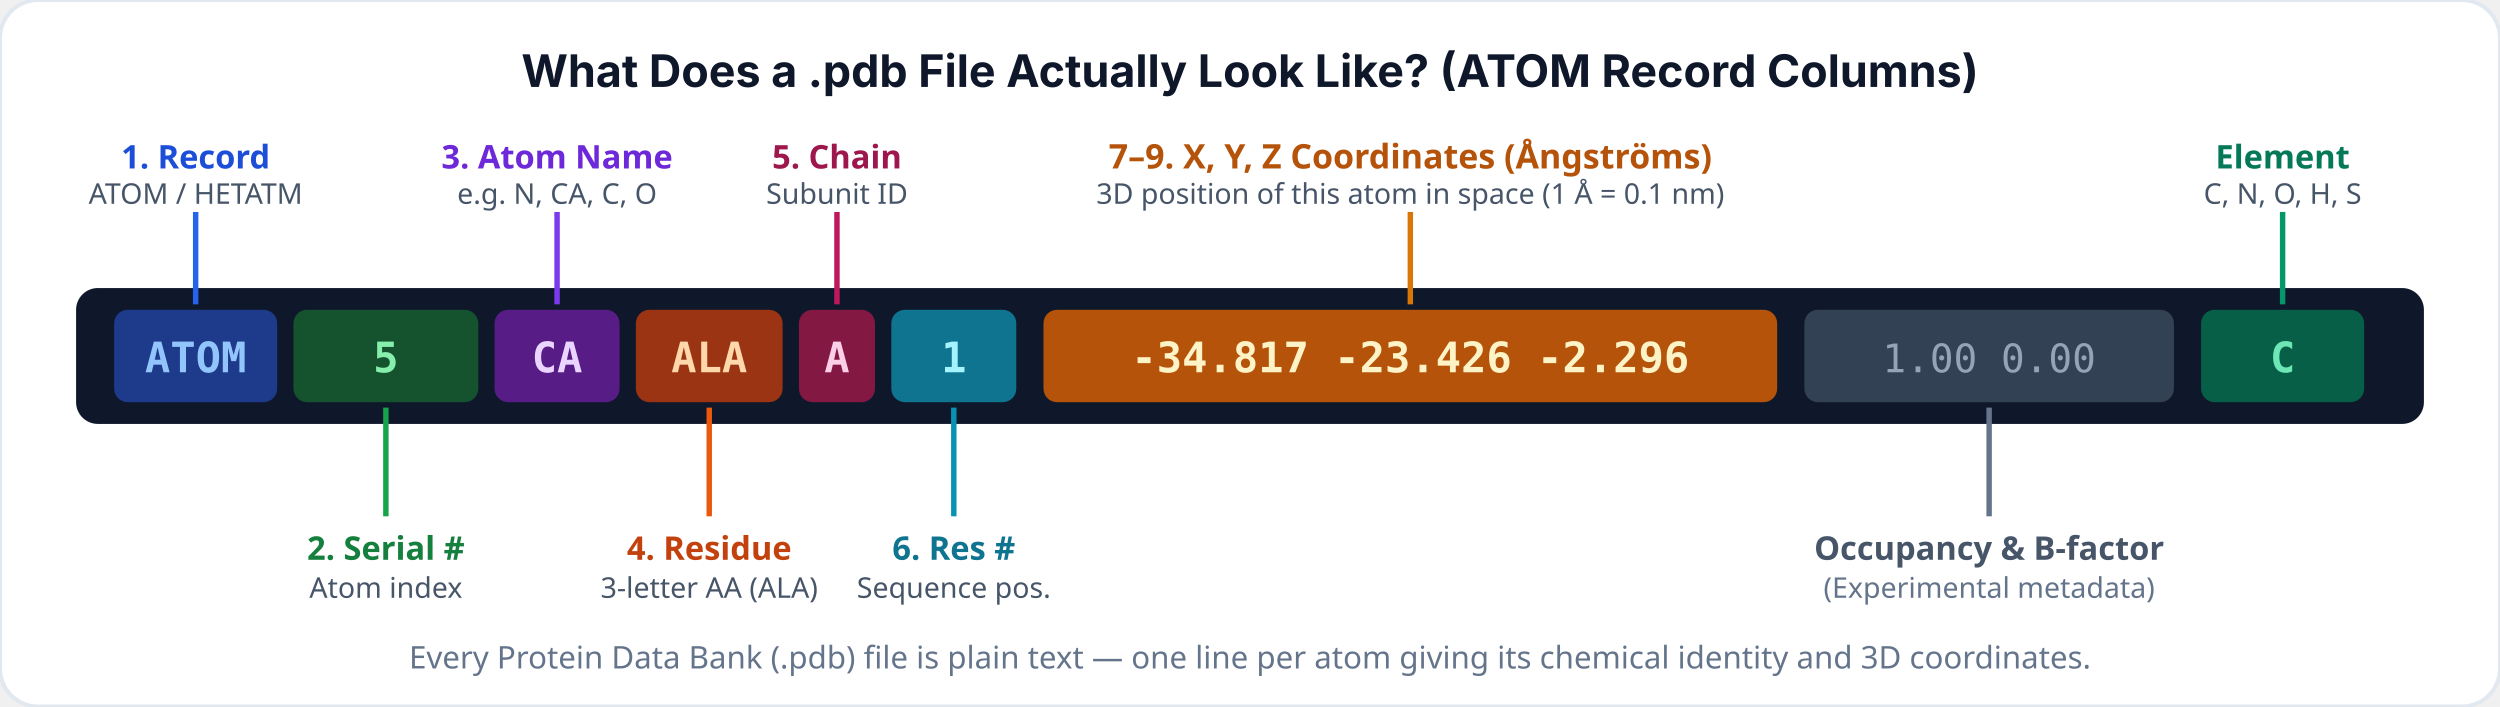
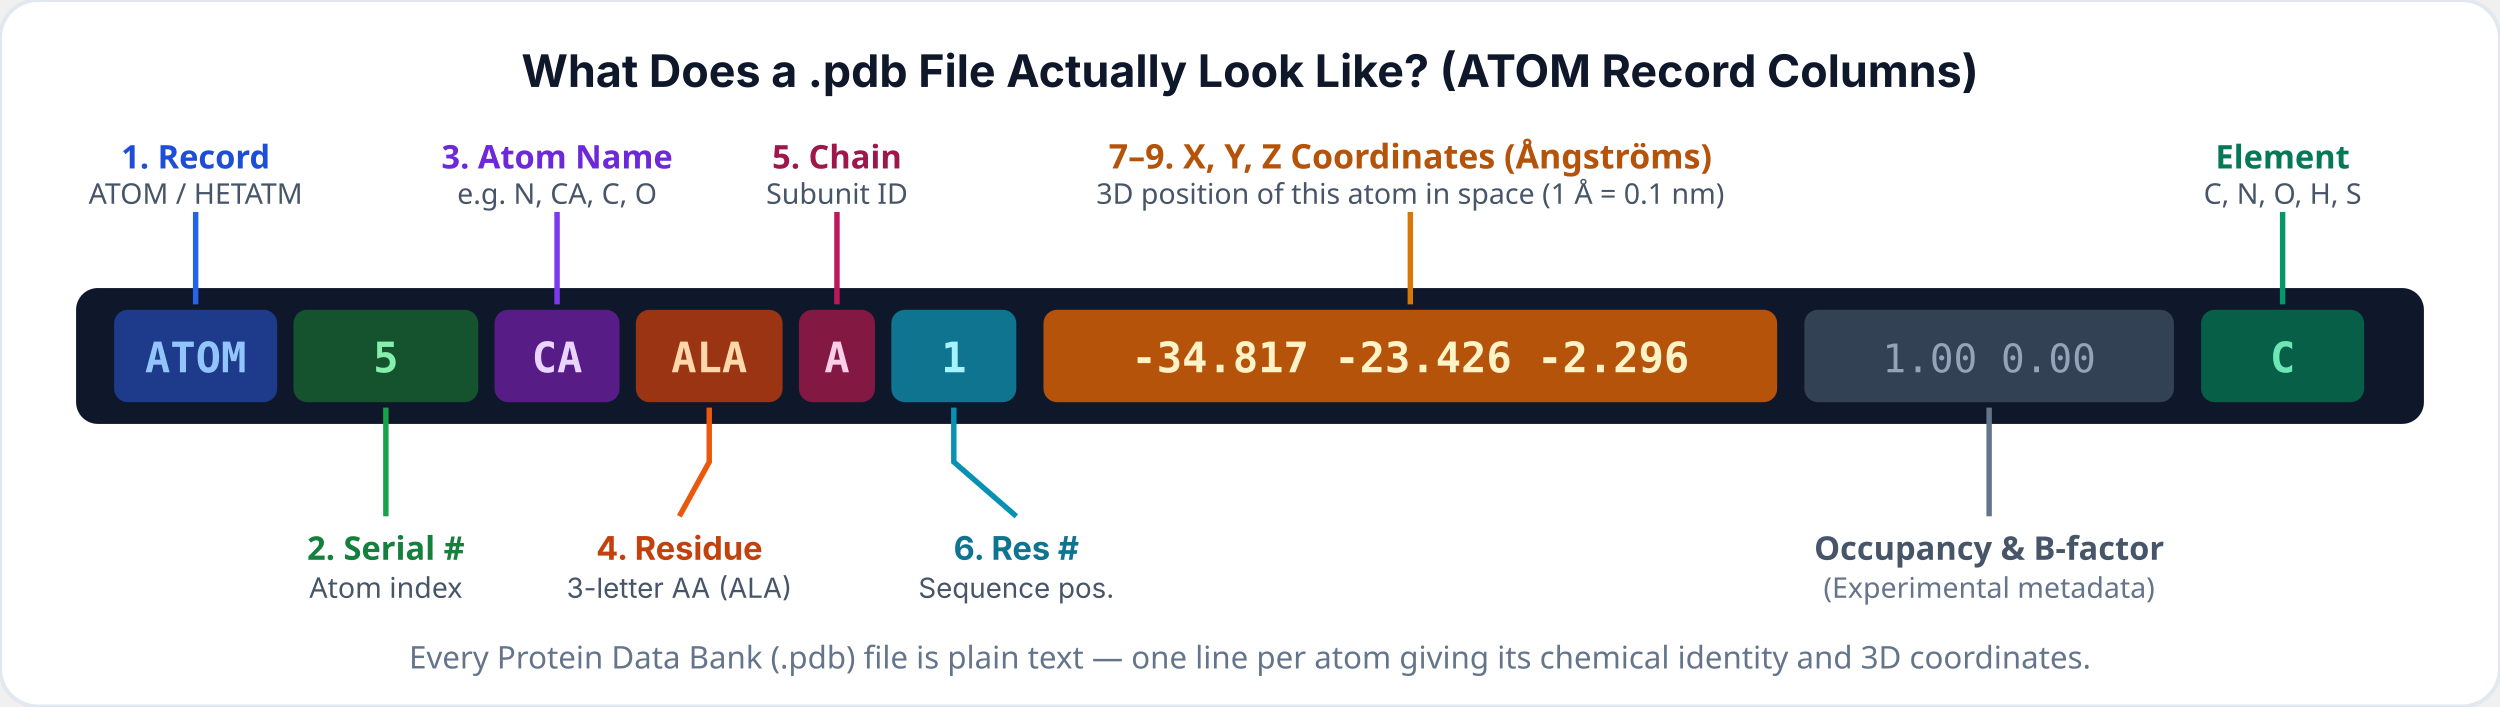
<svg xmlns="http://www.w3.org/2000/svg" viewBox="0 0 920 260" width="920" height="260" role="img" aria-label="Anatomy of a PDB file ATOM record showing columns for record type, serial, atom name, residue name, chain, residue number, X Y Z coordinates, and element">
  <rect width="920" height="260" rx="14" fill="#ffffff" stroke="#e2e8f0" stroke-width="1.5" />
  <text x="460" y="32" text-anchor="middle" font-family="system-ui, -apple-system, sans-serif" font-size="16.5" font-weight="700" fill="#0f172a">What Does a .pdb File Actually Look Like? (ATOM Record Columns)</text>
  <rect x="28" y="106" width="864" height="50" rx="8" fill="#0f172a" />
  <rect x="42" y="114" width="60" height="34" rx="5" fill="#1e3a8a" />
  <rect x="108" y="114" width="68" height="34" rx="5" fill="#14532d" />
  <rect x="182" y="114" width="46" height="34" rx="5" fill="#581c87" />
  <rect x="234" y="114" width="54" height="34" rx="5" fill="#9a3412" />
  <rect x="294" y="114" width="28" height="34" rx="5" fill="#831843" />
  <rect x="328" y="114" width="46" height="34" rx="5" fill="#0e7490" />
  <rect x="384" y="114" width="270" height="34" rx="5" fill="#b45309" />
  <rect x="664" y="114" width="136" height="34" rx="5" fill="#334155" />
  <rect x="810" y="114" width="60" height="34" rx="5" fill="#065f46" />
  <text x="72" y="137" text-anchor="middle" font-family="monospace" font-size="15.5" font-weight="700" fill="#93c5fd">ATOM</text>
  <text x="142" y="137" text-anchor="middle" font-family="monospace" font-size="15.5" font-weight="700" fill="#86efac">5</text>
  <text x="205" y="137" text-anchor="middle" font-family="monospace" font-size="15.5" font-weight="700" fill="#e9d5ff">CA</text>
  <text x="261" y="137" text-anchor="middle" font-family="monospace" font-size="15.5" font-weight="700" fill="#fed7aa">ALA</text>
  <text x="308" y="137" text-anchor="middle" font-family="monospace" font-size="15.5" font-weight="700" fill="#fbcfe8">A</text>
  <text x="351" y="137" text-anchor="middle" font-family="monospace" font-size="15.5" font-weight="700" fill="#a5f3fc">1</text>
  <text x="519" y="137" text-anchor="middle" font-family="monospace" font-size="15.5" font-weight="700" fill="#fef3c7">-34.817  -23.426   -2.296</text>
  <text x="732" y="137" text-anchor="middle" font-family="monospace" font-size="14.5" fill="#94a3b8">1.00   0.00</text>
  <text x="840" y="137" text-anchor="middle" font-family="monospace" font-size="15.5" font-weight="700" fill="#6ee7b7">C</text>
  <line x1="72" y1="112" x2="72" y2="78" stroke="#2563eb" stroke-width="2" />
  <text x="72" y="62" text-anchor="middle" font-family="system-ui, sans-serif" font-size="12" font-weight="700" fill="#1d4ed8">1. Record</text>
  <text x="72" y="75" text-anchor="middle" font-family="system-ui, sans-serif" font-size="10.5" fill="#475569">ATOM / HETATM</text>
  <line x1="205" y1="112" x2="205" y2="78" stroke="#7c3aed" stroke-width="2" />
  <text x="205" y="62" text-anchor="middle" font-family="system-ui, sans-serif" font-size="12" font-weight="700" fill="#6d28d9">3. Atom Name</text>
  <text x="205" y="75" text-anchor="middle" font-family="system-ui, sans-serif" font-size="10.5" fill="#475569">e.g. N, CA, C, O</text>
  <line x1="308" y1="112" x2="308" y2="78" stroke="#be185d" stroke-width="2" />
  <text x="308" y="62" text-anchor="middle" font-family="system-ui, sans-serif" font-size="12" font-weight="700" fill="#9d174d">5. Chain</text>
  <text x="308" y="75" text-anchor="middle" font-family="system-ui, sans-serif" font-size="10.5" fill="#475569">Subunit ID</text>
  <line x1="519" y1="112" x2="519" y2="78" stroke="#d97706" stroke-width="2" />
  <text x="519" y="62" text-anchor="middle" font-family="system-ui, sans-serif" font-size="12.5" font-weight="700" fill="#b45309">7–9. X, Y, Z Coordinates (Ångströms)</text>
  <text x="519" y="75" text-anchor="middle" font-family="system-ui, sans-serif" font-size="10.5" fill="#475569">3D position of this atom in space (1 Å = 0.1 nm)</text>
  <line x1="840" y1="112" x2="840" y2="78" stroke="#059669" stroke-width="2" />
  <text x="840" y="62" text-anchor="middle" font-family="system-ui, sans-serif" font-size="12" font-weight="700" fill="#047857">Element</text>
  <text x="840" y="75" text-anchor="middle" font-family="system-ui, sans-serif" font-size="10.5" fill="#475569">C, N, O, H, S</text>
  <line x1="142" y1="150" x2="142" y2="190" stroke="#16a34a" stroke-width="2" />
  <text x="142" y="206" text-anchor="middle" font-family="system-ui, sans-serif" font-size="12" font-weight="700" fill="#15803d">2. Serial #</text>
  <text x="142" y="220" text-anchor="middle" font-family="system-ui, sans-serif" font-size="10.5" fill="#475569">Atom index</text>
-   <line x1="261" y1="150" x2="261" y2="190" stroke="#ea580c" stroke-width="2" />
-   <text x="261" y="206" text-anchor="middle" font-family="system-ui, sans-serif" font-size="12" font-weight="700" fill="#c2410c">4. Residue</text>
-   <text x="261" y="220" text-anchor="middle" font-family="system-ui, sans-serif" font-size="10.5" fill="#475569">3-letter AA (ALA)</text>
-   <line x1="351" y1="150" x2="351" y2="190" stroke="#0891b2" stroke-width="2" />
-   <text x="351" y="206" text-anchor="middle" font-family="system-ui, sans-serif" font-size="12" font-weight="700" fill="#0e7490">6. Res #</text>
-   <text x="351" y="220" text-anchor="middle" font-family="system-ui, sans-serif" font-size="10.5" fill="#475569">Sequence pos.</text>
+   <polyline points="261,150 261,170 250,190" fill="none" stroke="#ea580c" stroke-width="2" />
+   <text x="250" y="206" text-anchor="middle" font-family="system-ui, -apple-system, sans-serif" font-size="12" font-weight="700" fill="#c2410c">4. Residue</text>
+   <text x="250" y="220" text-anchor="middle" font-family="system-ui, -apple-system, sans-serif" font-size="10.2" fill="#475569">3-letter AA (ALA)</text>
+   <polyline points="351,150 351,170 374,190" fill="none" stroke="#0891b2" stroke-width="2" />
+   <text x="374" y="206" text-anchor="middle" font-family="system-ui, -apple-system, sans-serif" font-size="12" font-weight="700" fill="#0e7490">6. Res #</text>
+   <text x="374" y="220" text-anchor="middle" font-family="system-ui, -apple-system, sans-serif" font-size="10.2" fill="#475569">Sequence pos.</text>
  <line x1="732" y1="150" x2="732" y2="190" stroke="#64748b" stroke-width="2" />
  <text x="732" y="206" text-anchor="middle" font-family="system-ui, sans-serif" font-size="12" font-weight="600" fill="#475569">Occupancy &amp; B-factor</text>
  <text x="732" y="220" text-anchor="middle" font-family="system-ui, sans-serif" font-size="10.5" fill="#64748b">(Experimental metadata)</text>
  <text x="460" y="246" text-anchor="middle" font-family="system-ui, sans-serif" font-size="11.5" fill="#64748b">Every Protein Data Bank (.pdb) file is plain text — one line per atom giving its chemical identity and 3D coordinates.</text>
</svg>
